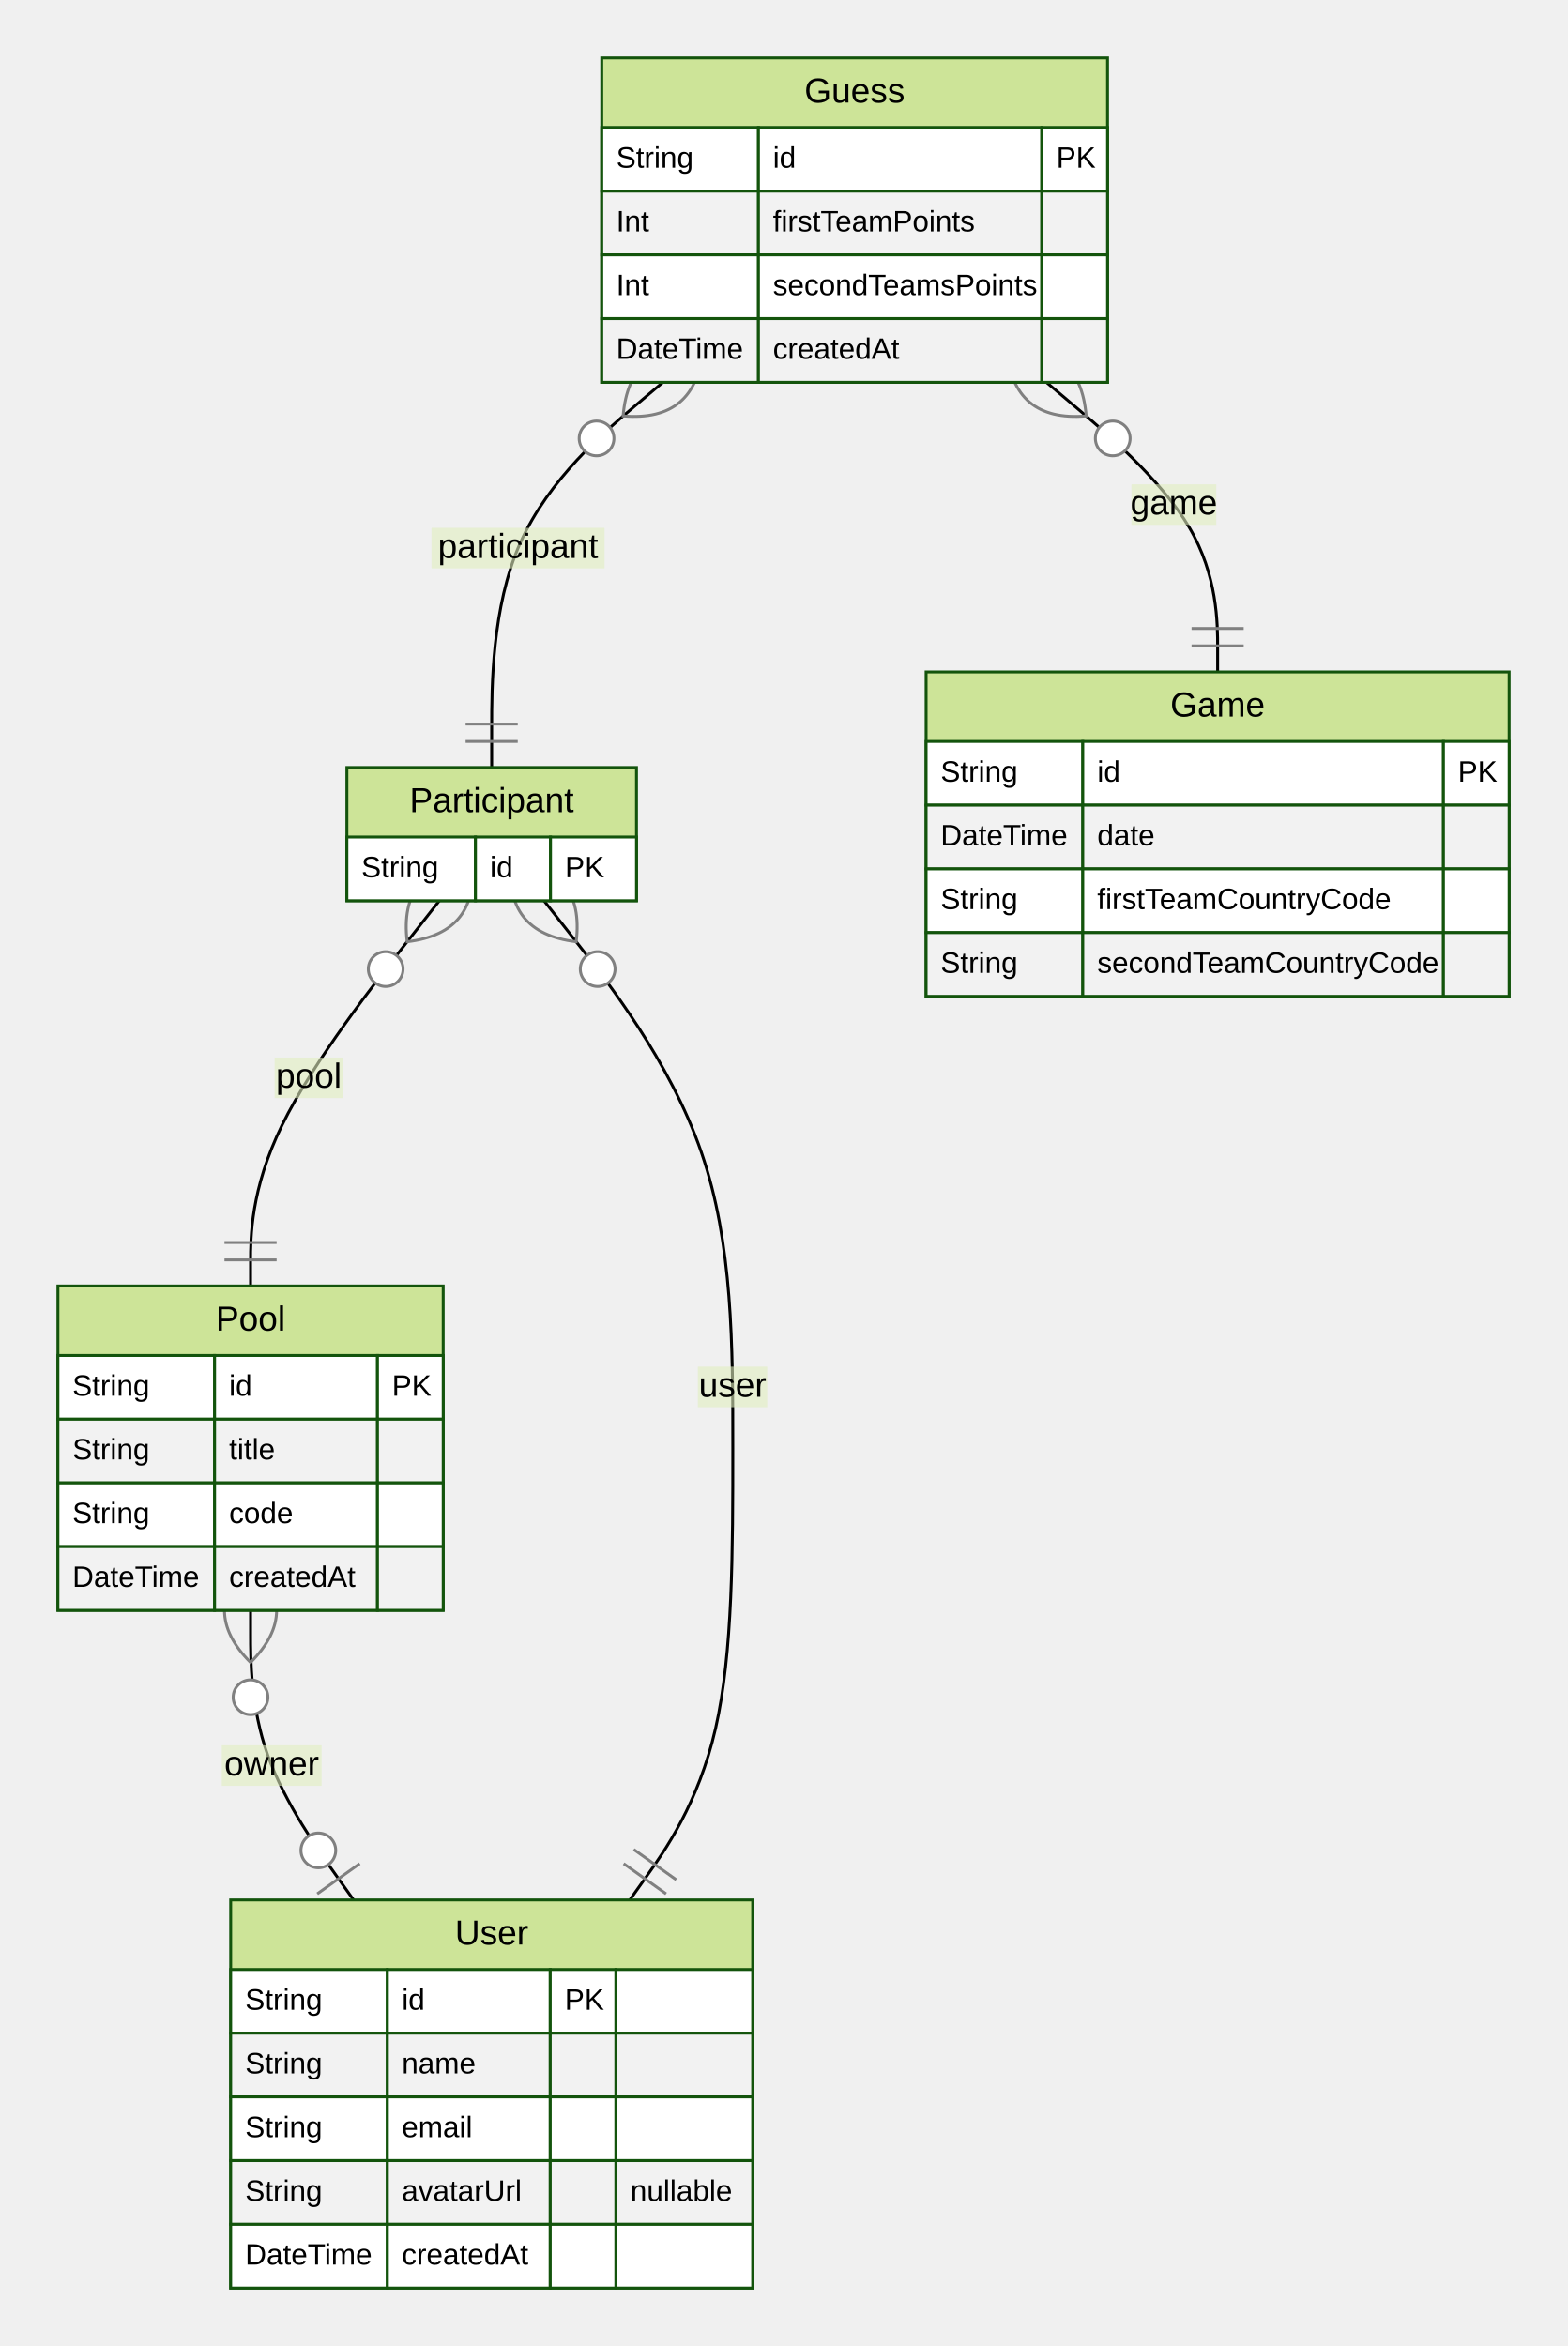
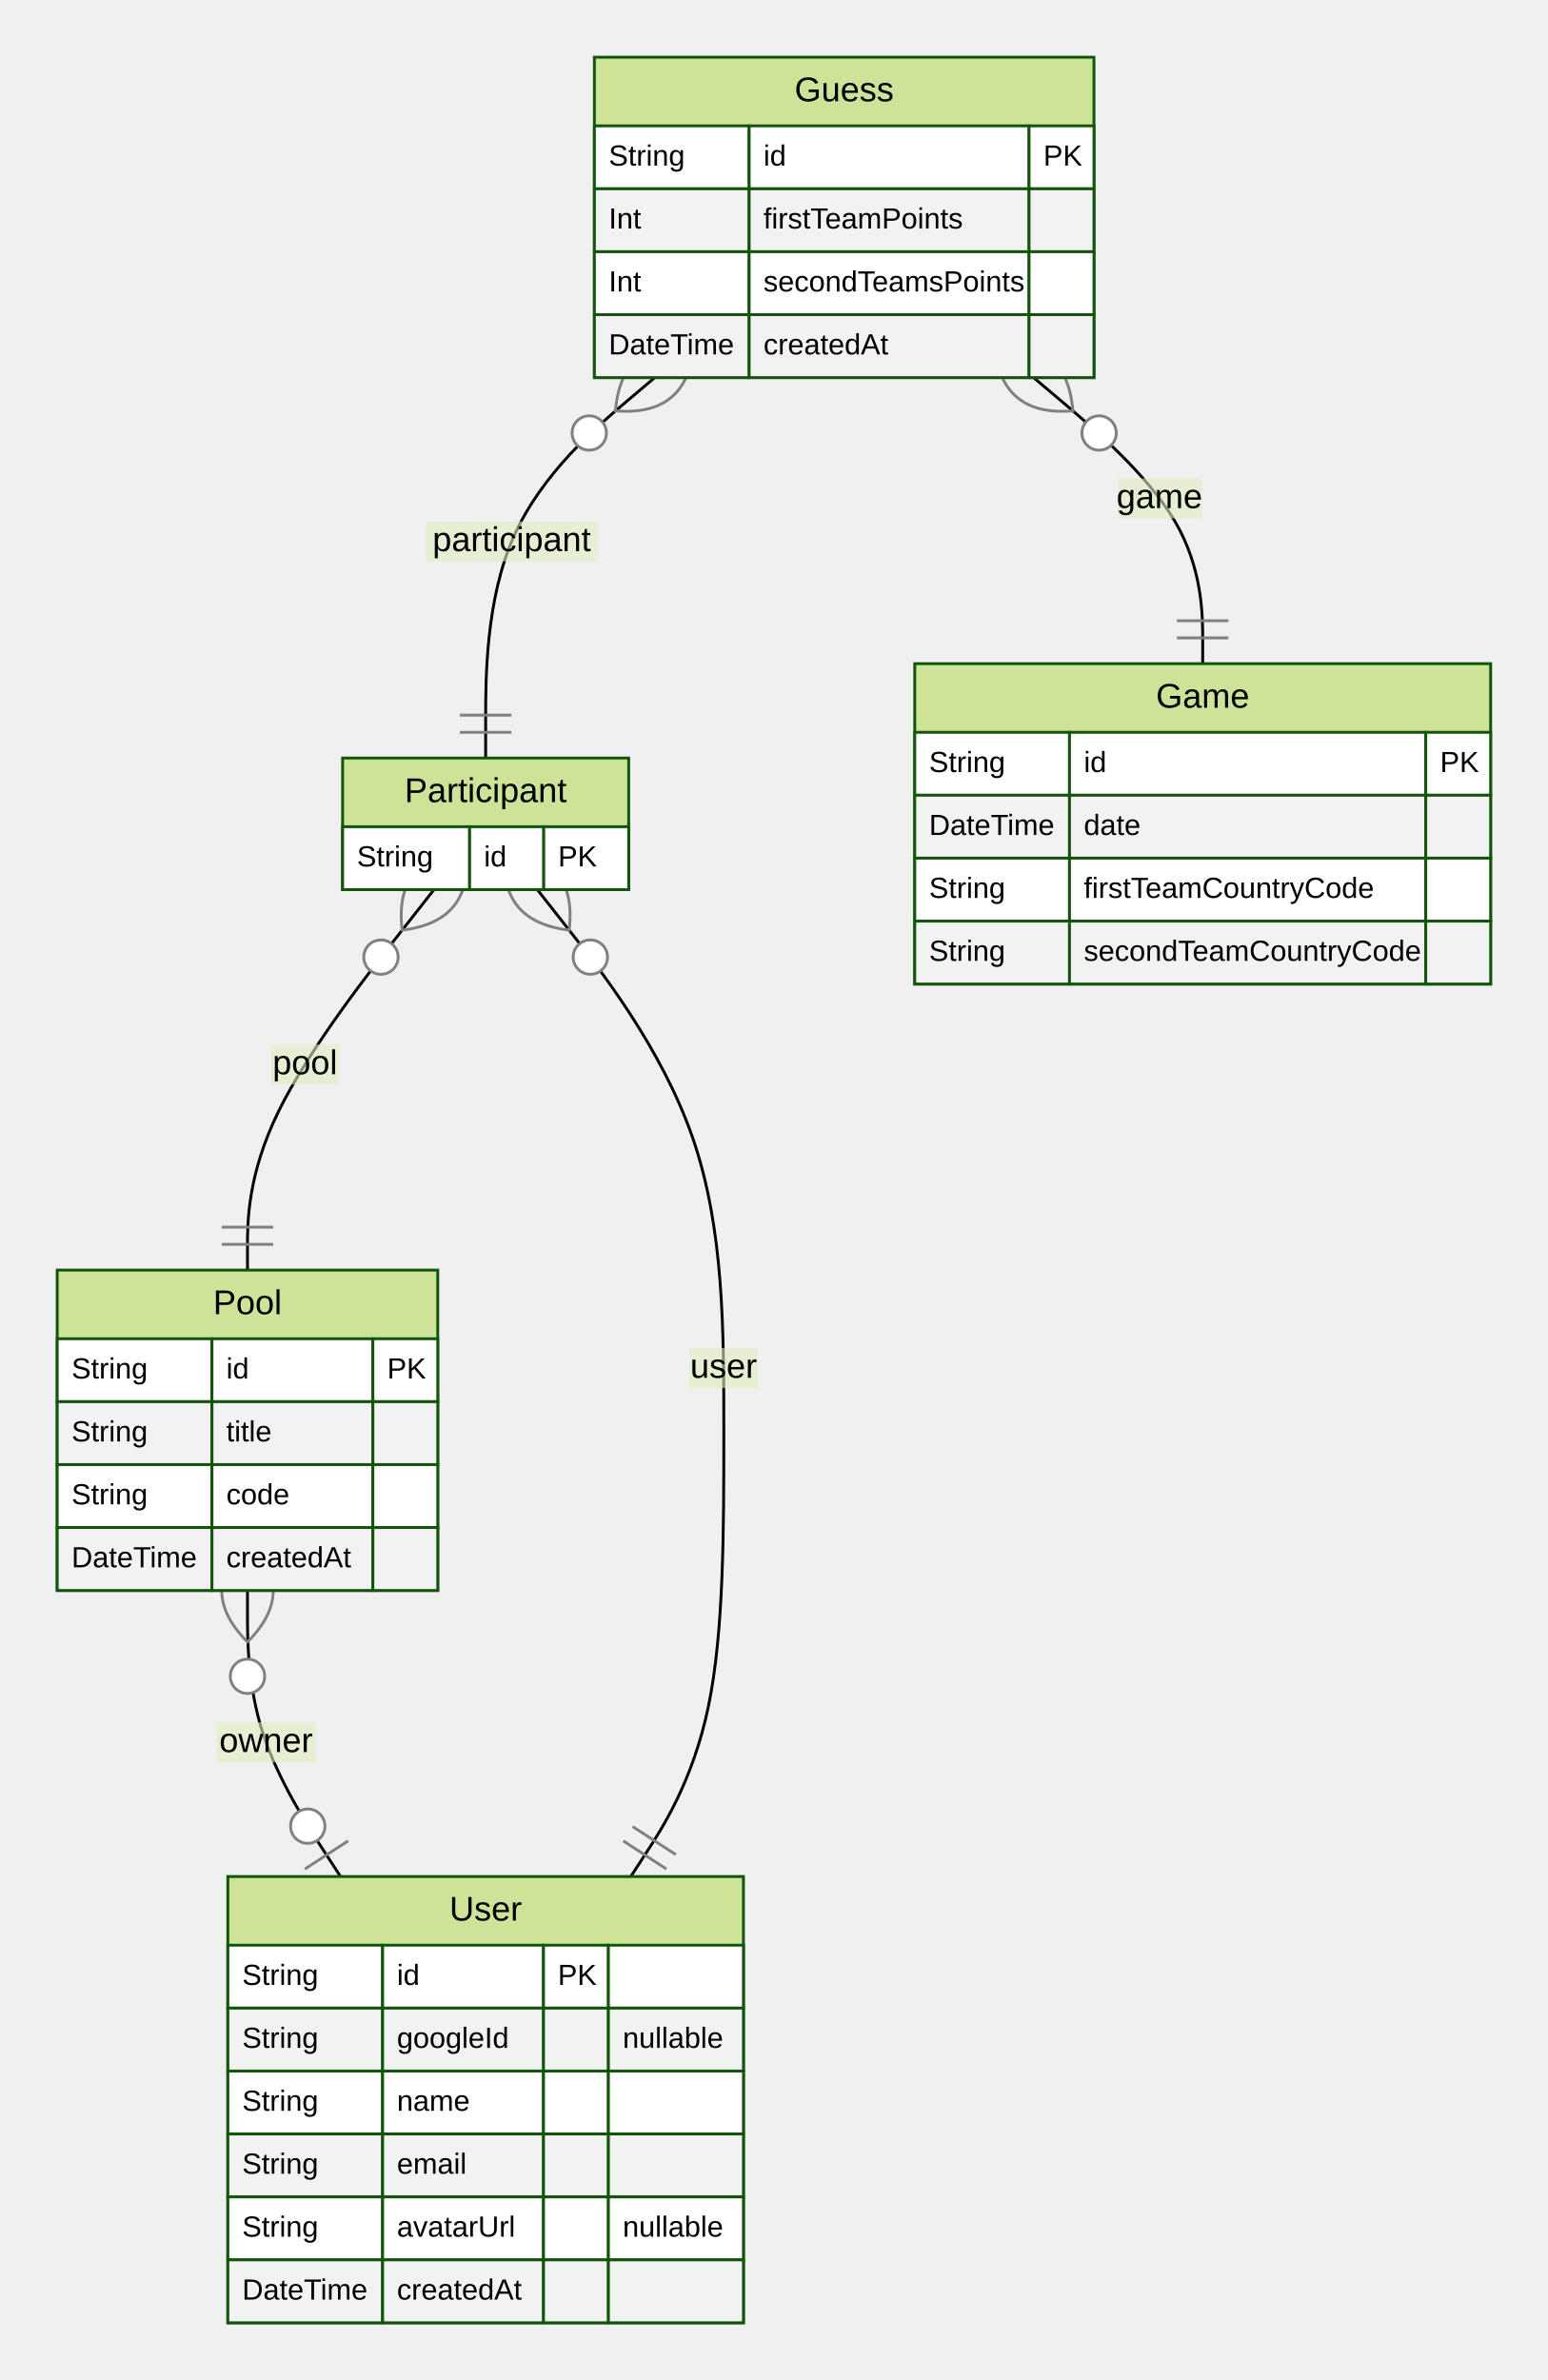
- <svg xmlns="http://www.w3.org/2000/svg" aria-labelledby="chart-title-mermaid-0 chart-desc-mermaid-0" role="img" viewBox="0 0 541.082 810" style="max-width: 541.082px; background-color: white;" width="100%" id="mermaid-0">
+ <svg xmlns="http://www.w3.org/2000/svg" aria-labelledby="chart-title-mermaid-0 chart-desc-mermaid-0" role="img" viewBox="0 0 541.082 832" style="max-width: 541.082px; background-color: white;" width="100%" id="mermaid-0">
  <style>#mermaid-0 {font-family:"trebuchet ms",verdana,arial,sans-serif;font-size:16px;fill:#000000;}#mermaid-0 .error-icon{fill:#552222;}#mermaid-0 .error-text{fill:#552222;stroke:#552222;}#mermaid-0 .edge-thickness-normal{stroke-width:2px;}#mermaid-0 .edge-thickness-thick{stroke-width:3.5px;}#mermaid-0 .edge-pattern-solid{stroke-dasharray:0;}#mermaid-0 .edge-pattern-dashed{stroke-dasharray:3;}#mermaid-0 .edge-pattern-dotted{stroke-dasharray:2;}#mermaid-0 .marker{fill:#000000;stroke:#000000;}#mermaid-0 .marker.cross{stroke:#000000;}#mermaid-0 svg{font-family:"trebuchet ms",verdana,arial,sans-serif;font-size:16px;}#mermaid-0 .entityBox{fill:#cde498;stroke:#13540c;}#mermaid-0 .attributeBoxOdd{fill:#ffffff;stroke:#13540c;}#mermaid-0 .attributeBoxEven{fill:#f2f2f2;stroke:#13540c;}#mermaid-0 .relationshipLabelBox{fill:hsl(78.158, 58.462%, 84.51%);opacity:0.7;background-color:hsl(78.158, 58.462%, 84.51%);}#mermaid-0 .relationshipLabelBox rect{opacity:0.5;}#mermaid-0 .relationshipLine{stroke:#000000;}#mermaid-0 :root{--mermaid-font-family:"trebuchet ms",verdana,arial,sans-serif;}</style>
  <g />
  <defs>
    <marker orient="auto" markerHeight="18" markerWidth="18" refY="9" refX="0" id="ONLY_ONE_START">
      <path d="M9,0 L9,18 M15,0 L15,18" fill="none" stroke="gray" />
    </marker>
  </defs>
  <defs>
    <marker orient="auto" markerHeight="18" markerWidth="18" refY="9" refX="18" id="ONLY_ONE_END">
      <path d="M3,0 L3,18 M9,0 L9,18" fill="none" stroke="gray" />
    </marker>
  </defs>
  <defs>
    <marker orient="auto" markerHeight="18" markerWidth="30" refY="9" refX="0" id="ZERO_OR_ONE_START">
      <circle r="6" cy="9" cx="21" fill="white" stroke="gray" />
      <path d="M9,0 L9,18" fill="none" stroke="gray" />
    </marker>
  </defs>
  <defs>
    <marker orient="auto" markerHeight="18" markerWidth="30" refY="9" refX="30" id="ZERO_OR_ONE_END">
      <circle r="6" cy="9" cx="9" fill="white" stroke="gray" />
      <path d="M21,0 L21,18" fill="none" stroke="gray" />
    </marker>
  </defs>
  <defs>
    <marker orient="auto" markerHeight="36" markerWidth="45" refY="18" refX="18" id="ONE_OR_MORE_START">
      <path d="M0,18 Q 18,0 36,18 Q 18,36 0,18 M42,9 L42,27" fill="none" stroke="gray" />
    </marker>
  </defs>
  <defs>
    <marker orient="auto" markerHeight="36" markerWidth="45" refY="18" refX="27" id="ONE_OR_MORE_END">
      <path d="M3,9 L3,27 M9,18 Q27,0 45,18 Q27,36 9,18" fill="none" stroke="gray" />
    </marker>
  </defs>
  <defs>
    <marker orient="auto" markerHeight="36" markerWidth="57" refY="18" refX="18" id="ZERO_OR_MORE_START">
      <circle r="6" cy="18" cx="48" fill="white" stroke="gray" />
      <path d="M0,18 Q18,0 36,18 Q18,36 0,18" fill="none" stroke="gray" />
    </marker>
  </defs>
  <defs>
    <marker orient="auto" markerHeight="36" markerWidth="57" refY="18" refX="39" id="ZERO_OR_MORE_END">
      <circle r="6" cy="18" cx="9" fill="white" stroke="gray" />
      <path d="M21,18 Q39,0 57,18 Q39,36 21,18" fill="none" stroke="gray" />
    </marker>
  </defs>
-   <path marker-start="url(#ZERO_OR_MORE_START)" marker-end="url(#ZERO_OR_ONE_END)" fill="none" stroke="gray" d="M86.513,556L86.513,564.333C86.513,572.667,86.513,589.333,92.443,606C98.373,622.667,110.233,639.333,116.163,647.667L122.093,656" class="er relationshipLine" />
-   <path marker-start="url(#ZERO_OR_MORE_START)" marker-end="url(#ONLY_ONE_END)" fill="none" stroke="gray" d="M187.835,311L198.7,324.833C209.565,338.667,231.296,366.333,242.161,397.833C253.026,429.333,253.026,464.667,253.026,500C253.026,535.333,253.026,570.667,247.096,596.667C241.167,622.667,229.307,639.333,223.377,647.667L217.447,656" class="er relationshipLine" />
+   <path marker-start="url(#ZERO_OR_MORE_START)" marker-end="url(#ZERO_OR_ONE_END)" fill="none" stroke="gray" d="M86.513,556L86.513,564.333C86.513,572.667,86.513,589.333,91.934,606C97.354,622.667,108.195,639.333,113.615,647.667L119.035,656" class="er relationshipLine" />
+   <path marker-start="url(#ZERO_OR_MORE_START)" marker-end="url(#ONLY_ONE_END)" fill="none" stroke="gray" d="M187.835,311L198.7,324.833C209.565,338.667,231.296,366.333,242.161,397.833C253.026,429.333,253.026,464.667,253.026,500C253.026,535.333,253.026,570.667,247.606,596.667C242.186,622.667,231.345,639.333,225.925,647.667L220.504,656" class="er relationshipLine" />
  <path marker-start="url(#ZERO_OR_MORE_START)" marker-end="url(#ONLY_ONE_END)" fill="none" stroke="gray" d="M151.705,311L140.839,324.833C129.974,338.667,108.244,366.333,97.378,388.5C86.513,410.667,86.513,427.333,86.513,435.667L86.513,444" class="er relationshipLine" />
  <path marker-start="url(#ZERO_OR_MORE_START)" marker-end="url(#ONLY_ONE_END)" fill="none" stroke="gray" d="M361.309,132L371.162,140.333C381.015,148.667,400.72,165.333,410.573,182C420.426,198.667,420.426,215.333,420.426,223.667L420.426,232" class="er relationshipLine" />
  <path marker-start="url(#ZERO_OR_MORE_START)" marker-end="url(#ONLY_ONE_END)" fill="none" stroke="gray" d="M228.887,132L219.034,140.333C209.181,148.667,189.476,165.333,179.623,187.5C169.77,209.667,169.77,237.333,169.77,251.167L169.77,265" class="er relationshipLine" />
  <g transform="translate(20,444 )" id="Pool">
    <rect height="112" width="133.026" y="0" x="0" stroke="gray" fill-opacity="100%" fill="honeydew" class="er entityBox" />
    <text transform="translate(66.51321,12)" style="font-family: &quot;trebuchet ms&quot;, verdana, arial, sans-serif;; font-size: 12px" text-anchor="middle" dominant-baseline="middle" y="0" x="0" id="entity-Pool" class="er entityLabel">Pool</text>
    <rect height="22" width="54.096" y="24" x="0" stroke="gray" fill-opacity="100%" fill="honeydew" class="er attributeBoxOdd" />
    <text transform="translate(5,35)" style="font-family: &quot;trebuchet ms&quot;, verdana, arial, sans-serif;; font-size: 10.2px" text-anchor="left" dominant-baseline="middle" y="0" x="0" id="entity-Pool-attr-1-type" class="er entityLabel">String</text>
    <rect height="22" width="56.243" y="24" x="54.096" stroke="gray" fill-opacity="100%" fill="honeydew" class="er attributeBoxOdd" />
    <text transform="translate(59.09555,35)" style="font-family: &quot;trebuchet ms&quot;, verdana, arial, sans-serif;; font-size: 10.2px" text-anchor="left" dominant-baseline="middle" y="0" x="0" id="entity-Pool-attr-1-name" class="er entityLabel">id</text>
    <rect height="22" width="22.688" y="24" x="110.339" stroke="gray" fill-opacity="100%" fill="honeydew" class="er attributeBoxOdd" />
    <text transform="translate(115.3387,35)" style="font-family: &quot;trebuchet ms&quot;, verdana, arial, sans-serif;; font-size: 10.2px" text-anchor="left" dominant-baseline="middle" y="0" x="0" id="entity-Pool-attr-1-key" class="er entityLabel">PK</text>
    <rect height="22" width="54.096" y="46" x="0" stroke="gray" fill-opacity="100%" fill="honeydew" class="er attributeBoxEven" />
    <text transform="translate(5,57)" style="font-family: &quot;trebuchet ms&quot;, verdana, arial, sans-serif;; font-size: 10.2px" text-anchor="left" dominant-baseline="middle" y="0" x="0" id="entity-Pool-attr-2-type" class="er entityLabel">String</text>
    <rect height="22" width="56.243" y="46" x="54.096" stroke="gray" fill-opacity="100%" fill="honeydew" class="er attributeBoxEven" />
    <text transform="translate(59.09555,57)" style="font-family: &quot;trebuchet ms&quot;, verdana, arial, sans-serif;; font-size: 10.2px" text-anchor="left" dominant-baseline="middle" y="0" x="0" id="entity-Pool-attr-2-name" class="er entityLabel">title</text>
    <rect height="22" width="22.688" y="46" x="110.339" stroke="gray" fill-opacity="100%" fill="honeydew" class="er attributeBoxEven" />
    <text transform="translate(115.3387,57)" style="font-family: &quot;trebuchet ms&quot;, verdana, arial, sans-serif;; font-size: 10.2px" text-anchor="left" dominant-baseline="middle" y="0" x="0" id="entity-Pool-attr-2-key" class="er entityLabel" />
    <rect height="22" width="54.096" y="68" x="0" stroke="gray" fill-opacity="100%" fill="honeydew" class="er attributeBoxOdd" />
    <text transform="translate(5,79)" style="font-family: &quot;trebuchet ms&quot;, verdana, arial, sans-serif;; font-size: 10.2px" text-anchor="left" dominant-baseline="middle" y="0" x="0" id="entity-Pool-attr-3-type" class="er entityLabel">String</text>
    <rect height="22" width="56.243" y="68" x="54.096" stroke="gray" fill-opacity="100%" fill="honeydew" class="er attributeBoxOdd" />
    <text transform="translate(59.09555,79)" style="font-family: &quot;trebuchet ms&quot;, verdana, arial, sans-serif;; font-size: 10.2px" text-anchor="left" dominant-baseline="middle" y="0" x="0" id="entity-Pool-attr-3-name" class="er entityLabel">code</text>
    <rect height="22" width="22.688" y="68" x="110.339" stroke="gray" fill-opacity="100%" fill="honeydew" class="er attributeBoxOdd" />
    <text transform="translate(115.3387,79)" style="font-family: &quot;trebuchet ms&quot;, verdana, arial, sans-serif;; font-size: 10.2px" text-anchor="left" dominant-baseline="middle" y="0" x="0" id="entity-Pool-attr-3-key" class="er entityLabel" />
    <rect height="22" width="54.096" y="90" x="0" stroke="gray" fill-opacity="100%" fill="honeydew" class="er attributeBoxEven" />
    <text transform="translate(5,101)" style="font-family: &quot;trebuchet ms&quot;, verdana, arial, sans-serif;; font-size: 10.2px" text-anchor="left" dominant-baseline="middle" y="0" x="0" id="entity-Pool-attr-4-type" class="er entityLabel">DateTime</text>
    <rect height="22" width="56.243" y="90" x="54.096" stroke="gray" fill-opacity="100%" fill="honeydew" class="er attributeBoxEven" />
    <text transform="translate(59.09555,101)" style="font-family: &quot;trebuchet ms&quot;, verdana, arial, sans-serif;; font-size: 10.2px" text-anchor="left" dominant-baseline="middle" y="0" x="0" id="entity-Pool-attr-4-name" class="er entityLabel">createdAt</text>
    <rect height="22" width="22.688" y="90" x="110.339" stroke="gray" fill-opacity="100%" fill="honeydew" class="er attributeBoxEven" />
    <text transform="translate(115.3387,101)" style="font-family: &quot;trebuchet ms&quot;, verdana, arial, sans-serif;; font-size: 10.2px" text-anchor="left" dominant-baseline="middle" y="0" x="0" id="entity-Pool-attr-4-key" class="er entityLabel" />
  </g>
  <g transform="translate(119.7698,265 )" id="Participant">
    <rect height="46" width="100" y="0" x="0" stroke="gray" fill-opacity="100%" fill="honeydew" class="er entityBox" />
    <text transform="translate(50,12)" style="font-family: &quot;trebuchet ms&quot;, verdana, arial, sans-serif;; font-size: 12px" text-anchor="middle" dominant-baseline="middle" y="0" x="0" id="entity-Participant" class="er entityLabel">Participant</text>
    <rect height="22" width="44.399" y="24" x="0" stroke="gray" fill-opacity="100%" fill="honeydew" class="er attributeBoxOdd" />
    <text transform="translate(5,35)" style="font-family: &quot;trebuchet ms&quot;, verdana, arial, sans-serif;; font-size: 10.2px" text-anchor="left" dominant-baseline="middle" y="0" x="0" id="entity-Participant-attr-1-type" class="er entityLabel">String</text>
    <rect height="22" width="25.911" y="24" x="44.399" stroke="gray" fill-opacity="100%" fill="honeydew" class="er attributeBoxOdd" />
    <text transform="translate(49.39862,35)" style="font-family: &quot;trebuchet ms&quot;, verdana, arial, sans-serif;; font-size: 10.2px" text-anchor="left" dominant-baseline="middle" y="0" x="0" id="entity-Participant-attr-1-name" class="er entityLabel">id</text>
    <rect height="22" width="29.69" y="24" x="70.31" stroke="gray" fill-opacity="100%" fill="honeydew" class="er attributeBoxOdd" />
    <text transform="translate(75.30976,35)" style="font-family: &quot;trebuchet ms&quot;, verdana, arial, sans-serif;; font-size: 10.2px" text-anchor="left" dominant-baseline="middle" y="0" x="0" id="entity-Participant-attr-1-key" class="er entityLabel">PK</text>
  </g>
  <g transform="translate(79.65034,656 )" id="User">
-     <rect height="134" width="180.239" y="0" x="0" stroke="gray" fill-opacity="100%" fill="honeydew" class="er entityBox" />
+     <rect height="156" width="180.239" y="0" x="0" stroke="gray" fill-opacity="100%" fill="honeydew" class="er entityBox" />
    <text transform="translate(90.11948,12)" style="font-family: &quot;trebuchet ms&quot;, verdana, arial, sans-serif;; font-size: 12px" text-anchor="middle" dominant-baseline="middle" y="0" x="0" id="entity-User" class="er entityLabel">User</text>
    <rect height="22" width="54.096" y="24" x="0" stroke="gray" fill-opacity="100%" fill="honeydew" class="er attributeBoxOdd" />
    <text transform="translate(5,35)" style="font-family: &quot;trebuchet ms&quot;, verdana, arial, sans-serif;; font-size: 10.2px" text-anchor="left" dominant-baseline="middle" y="0" x="0" id="entity-User-attr-1-type" class="er entityLabel">String</text>
    <rect height="22" width="56.243" y="24" x="54.096" stroke="gray" fill-opacity="100%" fill="honeydew" class="er attributeBoxOdd" />
    <text transform="translate(59.09555,35)" style="font-family: &quot;trebuchet ms&quot;, verdana, arial, sans-serif;; font-size: 10.2px" text-anchor="left" dominant-baseline="middle" y="0" x="0" id="entity-User-attr-1-name" class="er entityLabel">id</text>
    <rect height="22" width="22.688" y="24" x="110.339" stroke="gray" fill-opacity="100%" fill="honeydew" class="er attributeBoxOdd" />
    <text transform="translate(115.3387,35)" style="font-family: &quot;trebuchet ms&quot;, verdana, arial, sans-serif;; font-size: 10.2px" text-anchor="left" dominant-baseline="middle" y="0" x="0" id="entity-User-attr-1-key" class="er entityLabel">PK</text>
    <rect height="22" width="47.213" y="24" x="133.026" stroke="gray" fill-opacity="100%" fill="honeydew" class="er attributeBoxOdd" />
    <text transform="translate(138.0264,35)" style="font-family: &quot;trebuchet ms&quot;, verdana, arial, sans-serif;; font-size: 10.2px" text-anchor="left" dominant-baseline="middle" y="0" x="0" id="entity-User-attr-1-comment" class="er entityLabel" />
    <rect height="22" width="54.096" y="46" x="0" stroke="gray" fill-opacity="100%" fill="honeydew" class="er attributeBoxEven" />
    <text transform="translate(5,57)" style="font-family: &quot;trebuchet ms&quot;, verdana, arial, sans-serif;; font-size: 10.2px" text-anchor="left" dominant-baseline="middle" y="0" x="0" id="entity-User-attr-2-type" class="er entityLabel">String</text>
    <rect height="22" width="56.243" y="46" x="54.096" stroke="gray" fill-opacity="100%" fill="honeydew" class="er attributeBoxEven" />
-     <text transform="translate(59.09555,57)" style="font-family: &quot;trebuchet ms&quot;, verdana, arial, sans-serif;; font-size: 10.2px" text-anchor="left" dominant-baseline="middle" y="0" x="0" id="entity-User-attr-2-name" class="er entityLabel">name</text>
+     <text transform="translate(59.09555,57)" style="font-family: &quot;trebuchet ms&quot;, verdana, arial, sans-serif;; font-size: 10.2px" text-anchor="left" dominant-baseline="middle" y="0" x="0" id="entity-User-attr-2-name" class="er entityLabel">googleId</text>
    <rect height="22" width="22.688" y="46" x="110.339" stroke="gray" fill-opacity="100%" fill="honeydew" class="er attributeBoxEven" />
    <text transform="translate(115.3387,57)" style="font-family: &quot;trebuchet ms&quot;, verdana, arial, sans-serif;; font-size: 10.2px" text-anchor="left" dominant-baseline="middle" y="0" x="0" id="entity-User-attr-2-key" class="er entityLabel" />
    <rect height="22" width="47.213" y="46" x="133.026" stroke="gray" fill-opacity="100%" fill="honeydew" class="er attributeBoxEven" />
-     <text transform="translate(138.0264,57)" style="font-family: &quot;trebuchet ms&quot;, verdana, arial, sans-serif;; font-size: 10.2px" text-anchor="left" dominant-baseline="middle" y="0" x="0" id="entity-User-attr-2-comment" class="er entityLabel" />
+     <text transform="translate(138.0264,57)" style="font-family: &quot;trebuchet ms&quot;, verdana, arial, sans-serif;; font-size: 10.2px" text-anchor="left" dominant-baseline="middle" y="0" x="0" id="entity-User-attr-2-comment" class="er entityLabel">nullable</text>
    <rect height="22" width="54.096" y="68" x="0" stroke="gray" fill-opacity="100%" fill="honeydew" class="er attributeBoxOdd" />
    <text transform="translate(5,79)" style="font-family: &quot;trebuchet ms&quot;, verdana, arial, sans-serif;; font-size: 10.2px" text-anchor="left" dominant-baseline="middle" y="0" x="0" id="entity-User-attr-3-type" class="er entityLabel">String</text>
    <rect height="22" width="56.243" y="68" x="54.096" stroke="gray" fill-opacity="100%" fill="honeydew" class="er attributeBoxOdd" />
-     <text transform="translate(59.09555,79)" style="font-family: &quot;trebuchet ms&quot;, verdana, arial, sans-serif;; font-size: 10.2px" text-anchor="left" dominant-baseline="middle" y="0" x="0" id="entity-User-attr-3-name" class="er entityLabel">email</text>
+     <text transform="translate(59.09555,79)" style="font-family: &quot;trebuchet ms&quot;, verdana, arial, sans-serif;; font-size: 10.2px" text-anchor="left" dominant-baseline="middle" y="0" x="0" id="entity-User-attr-3-name" class="er entityLabel">name</text>
    <rect height="22" width="22.688" y="68" x="110.339" stroke="gray" fill-opacity="100%" fill="honeydew" class="er attributeBoxOdd" />
    <text transform="translate(115.3387,79)" style="font-family: &quot;trebuchet ms&quot;, verdana, arial, sans-serif;; font-size: 10.2px" text-anchor="left" dominant-baseline="middle" y="0" x="0" id="entity-User-attr-3-key" class="er entityLabel" />
    <rect height="22" width="47.213" y="68" x="133.026" stroke="gray" fill-opacity="100%" fill="honeydew" class="er attributeBoxOdd" />
    <text transform="translate(138.0264,79)" style="font-family: &quot;trebuchet ms&quot;, verdana, arial, sans-serif;; font-size: 10.2px" text-anchor="left" dominant-baseline="middle" y="0" x="0" id="entity-User-attr-3-comment" class="er entityLabel" />
    <rect height="22" width="54.096" y="90" x="0" stroke="gray" fill-opacity="100%" fill="honeydew" class="er attributeBoxEven" />
    <text transform="translate(5,101)" style="font-family: &quot;trebuchet ms&quot;, verdana, arial, sans-serif;; font-size: 10.2px" text-anchor="left" dominant-baseline="middle" y="0" x="0" id="entity-User-attr-4-type" class="er entityLabel">String</text>
    <rect height="22" width="56.243" y="90" x="54.096" stroke="gray" fill-opacity="100%" fill="honeydew" class="er attributeBoxEven" />
-     <text transform="translate(59.09555,101)" style="font-family: &quot;trebuchet ms&quot;, verdana, arial, sans-serif;; font-size: 10.2px" text-anchor="left" dominant-baseline="middle" y="0" x="0" id="entity-User-attr-4-name" class="er entityLabel">avatarUrl</text>
+     <text transform="translate(59.09555,101)" style="font-family: &quot;trebuchet ms&quot;, verdana, arial, sans-serif;; font-size: 10.2px" text-anchor="left" dominant-baseline="middle" y="0" x="0" id="entity-User-attr-4-name" class="er entityLabel">email</text>
    <rect height="22" width="22.688" y="90" x="110.339" stroke="gray" fill-opacity="100%" fill="honeydew" class="er attributeBoxEven" />
    <text transform="translate(115.3387,101)" style="font-family: &quot;trebuchet ms&quot;, verdana, arial, sans-serif;; font-size: 10.2px" text-anchor="left" dominant-baseline="middle" y="0" x="0" id="entity-User-attr-4-key" class="er entityLabel" />
    <rect height="22" width="47.213" y="90" x="133.026" stroke="gray" fill-opacity="100%" fill="honeydew" class="er attributeBoxEven" />
-     <text transform="translate(138.0264,101)" style="font-family: &quot;trebuchet ms&quot;, verdana, arial, sans-serif;; font-size: 10.2px" text-anchor="left" dominant-baseline="middle" y="0" x="0" id="entity-User-attr-4-comment" class="er entityLabel">nullable</text>
+     <text transform="translate(138.0264,101)" style="font-family: &quot;trebuchet ms&quot;, verdana, arial, sans-serif;; font-size: 10.2px" text-anchor="left" dominant-baseline="middle" y="0" x="0" id="entity-User-attr-4-comment" class="er entityLabel" />
    <rect height="22" width="54.096" y="112" x="0" stroke="gray" fill-opacity="100%" fill="honeydew" class="er attributeBoxOdd" />
-     <text transform="translate(5,123)" style="font-family: &quot;trebuchet ms&quot;, verdana, arial, sans-serif;; font-size: 10.2px" text-anchor="left" dominant-baseline="middle" y="0" x="0" id="entity-User-attr-5-type" class="er entityLabel">DateTime</text>
+     <text transform="translate(5,123)" style="font-family: &quot;trebuchet ms&quot;, verdana, arial, sans-serif;; font-size: 10.2px" text-anchor="left" dominant-baseline="middle" y="0" x="0" id="entity-User-attr-5-type" class="er entityLabel">String</text>
    <rect height="22" width="56.243" y="112" x="54.096" stroke="gray" fill-opacity="100%" fill="honeydew" class="er attributeBoxOdd" />
-     <text transform="translate(59.09555,123)" style="font-family: &quot;trebuchet ms&quot;, verdana, arial, sans-serif;; font-size: 10.2px" text-anchor="left" dominant-baseline="middle" y="0" x="0" id="entity-User-attr-5-name" class="er entityLabel">createdAt</text>
+     <text transform="translate(59.09555,123)" style="font-family: &quot;trebuchet ms&quot;, verdana, arial, sans-serif;; font-size: 10.2px" text-anchor="left" dominant-baseline="middle" y="0" x="0" id="entity-User-attr-5-name" class="er entityLabel">avatarUrl</text>
    <rect height="22" width="22.688" y="112" x="110.339" stroke="gray" fill-opacity="100%" fill="honeydew" class="er attributeBoxOdd" />
    <text transform="translate(115.3387,123)" style="font-family: &quot;trebuchet ms&quot;, verdana, arial, sans-serif;; font-size: 10.2px" text-anchor="left" dominant-baseline="middle" y="0" x="0" id="entity-User-attr-5-key" class="er entityLabel" />
    <rect height="22" width="47.213" y="112" x="133.026" stroke="gray" fill-opacity="100%" fill="honeydew" class="er attributeBoxOdd" />
-     <text transform="translate(138.0264,123)" style="font-family: &quot;trebuchet ms&quot;, verdana, arial, sans-serif;; font-size: 10.2px" text-anchor="left" dominant-baseline="middle" y="0" x="0" id="entity-User-attr-5-comment" class="er entityLabel" />
+     <text transform="translate(138.0264,123)" style="font-family: &quot;trebuchet ms&quot;, verdana, arial, sans-serif;; font-size: 10.2px" text-anchor="left" dominant-baseline="middle" y="0" x="0" id="entity-User-attr-5-comment" class="er entityLabel">nullable</text>
+     <rect height="22" width="54.096" y="134" x="0" stroke="gray" fill-opacity="100%" fill="honeydew" class="er attributeBoxEven" />
+     <text transform="translate(5,145)" style="font-family: &quot;trebuchet ms&quot;, verdana, arial, sans-serif;; font-size: 10.2px" text-anchor="left" dominant-baseline="middle" y="0" x="0" id="entity-User-attr-6-type" class="er entityLabel">DateTime</text>
+     <rect height="22" width="56.243" y="134" x="54.096" stroke="gray" fill-opacity="100%" fill="honeydew" class="er attributeBoxEven" />
+     <text transform="translate(59.09555,145)" style="font-family: &quot;trebuchet ms&quot;, verdana, arial, sans-serif;; font-size: 10.2px" text-anchor="left" dominant-baseline="middle" y="0" x="0" id="entity-User-attr-6-name" class="er entityLabel">createdAt</text>
+     <rect height="22" width="22.688" y="134" x="110.339" stroke="gray" fill-opacity="100%" fill="honeydew" class="er attributeBoxEven" />
+     <text transform="translate(115.3387,145)" style="font-family: &quot;trebuchet ms&quot;, verdana, arial, sans-serif;; font-size: 10.2px" text-anchor="left" dominant-baseline="middle" y="0" x="0" id="entity-User-attr-6-key" class="er entityLabel" />
+     <rect height="22" width="47.213" y="134" x="133.026" stroke="gray" fill-opacity="100%" fill="honeydew" class="er attributeBoxEven" />
+     <text transform="translate(138.0264,145)" style="font-family: &quot;trebuchet ms&quot;, verdana, arial, sans-serif;; font-size: 10.2px" text-anchor="left" dominant-baseline="middle" y="0" x="0" id="entity-User-attr-6-comment" class="er entityLabel" />
  </g>
  <g transform="translate(319.7698,232 )" id="Game">
    <rect height="112" width="201.312" y="0" x="0" stroke="gray" fill-opacity="100%" fill="honeydew" class="er entityBox" />
    <text transform="translate(100.6562,12)" style="font-family: &quot;trebuchet ms&quot;, verdana, arial, sans-serif;; font-size: 12px" text-anchor="middle" dominant-baseline="middle" y="0" x="0" id="entity-Game" class="er entityLabel">Game</text>
    <rect height="22" width="54.096" y="24" x="0" stroke="gray" fill-opacity="100%" fill="honeydew" class="er attributeBoxOdd" />
    <text transform="translate(5,35)" style="font-family: &quot;trebuchet ms&quot;, verdana, arial, sans-serif;; font-size: 10.2px" text-anchor="left" dominant-baseline="middle" y="0" x="0" id="entity-Game-attr-1-type" class="er entityLabel">String</text>
    <rect height="22" width="124.529" y="24" x="54.096" stroke="gray" fill-opacity="100%" fill="honeydew" class="er attributeBoxOdd" />
    <text transform="translate(59.09555,35)" style="font-family: &quot;trebuchet ms&quot;, verdana, arial, sans-serif;; font-size: 10.2px" text-anchor="left" dominant-baseline="middle" y="0" x="0" id="entity-Game-attr-1-name" class="er entityLabel">id</text>
    <rect height="22" width="22.688" y="24" x="178.625" stroke="gray" fill-opacity="100%" fill="honeydew" class="er attributeBoxOdd" />
    <text transform="translate(183.6248,35)" style="font-family: &quot;trebuchet ms&quot;, verdana, arial, sans-serif;; font-size: 10.2px" text-anchor="left" dominant-baseline="middle" y="0" x="0" id="entity-Game-attr-1-key" class="er entityLabel">PK</text>
    <rect height="22" width="54.096" y="46" x="0" stroke="gray" fill-opacity="100%" fill="honeydew" class="er attributeBoxEven" />
    <text transform="translate(5,57)" style="font-family: &quot;trebuchet ms&quot;, verdana, arial, sans-serif;; font-size: 10.2px" text-anchor="left" dominant-baseline="middle" y="0" x="0" id="entity-Game-attr-2-type" class="er entityLabel">DateTime</text>
    <rect height="22" width="124.529" y="46" x="54.096" stroke="gray" fill-opacity="100%" fill="honeydew" class="er attributeBoxEven" />
    <text transform="translate(59.09555,57)" style="font-family: &quot;trebuchet ms&quot;, verdana, arial, sans-serif;; font-size: 10.2px" text-anchor="left" dominant-baseline="middle" y="0" x="0" id="entity-Game-attr-2-name" class="er entityLabel">date</text>
    <rect height="22" width="22.688" y="46" x="178.625" stroke="gray" fill-opacity="100%" fill="honeydew" class="er attributeBoxEven" />
    <text transform="translate(183.6248,57)" style="font-family: &quot;trebuchet ms&quot;, verdana, arial, sans-serif;; font-size: 10.2px" text-anchor="left" dominant-baseline="middle" y="0" x="0" id="entity-Game-attr-2-key" class="er entityLabel" />
    <rect height="22" width="54.096" y="68" x="0" stroke="gray" fill-opacity="100%" fill="honeydew" class="er attributeBoxOdd" />
    <text transform="translate(5,79)" style="font-family: &quot;trebuchet ms&quot;, verdana, arial, sans-serif;; font-size: 10.2px" text-anchor="left" dominant-baseline="middle" y="0" x="0" id="entity-Game-attr-3-type" class="er entityLabel">String</text>
    <rect height="22" width="124.529" y="68" x="54.096" stroke="gray" fill-opacity="100%" fill="honeydew" class="er attributeBoxOdd" />
    <text transform="translate(59.09555,79)" style="font-family: &quot;trebuchet ms&quot;, verdana, arial, sans-serif;; font-size: 10.2px" text-anchor="left" dominant-baseline="middle" y="0" x="0" id="entity-Game-attr-3-name" class="er entityLabel">firstTeamCountryCode</text>
    <rect height="22" width="22.688" y="68" x="178.625" stroke="gray" fill-opacity="100%" fill="honeydew" class="er attributeBoxOdd" />
    <text transform="translate(183.6248,79)" style="font-family: &quot;trebuchet ms&quot;, verdana, arial, sans-serif;; font-size: 10.2px" text-anchor="left" dominant-baseline="middle" y="0" x="0" id="entity-Game-attr-3-key" class="er entityLabel" />
    <rect height="22" width="54.096" y="90" x="0" stroke="gray" fill-opacity="100%" fill="honeydew" class="er attributeBoxEven" />
    <text transform="translate(5,101)" style="font-family: &quot;trebuchet ms&quot;, verdana, arial, sans-serif;; font-size: 10.2px" text-anchor="left" dominant-baseline="middle" y="0" x="0" id="entity-Game-attr-4-type" class="er entityLabel">String</text>
    <rect height="22" width="124.529" y="90" x="54.096" stroke="gray" fill-opacity="100%" fill="honeydew" class="er attributeBoxEven" />
    <text transform="translate(59.09555,101)" style="font-family: &quot;trebuchet ms&quot;, verdana, arial, sans-serif;; font-size: 10.2px" text-anchor="left" dominant-baseline="middle" y="0" x="0" id="entity-Game-attr-4-name" class="er entityLabel">secondTeamCountryCode</text>
    <rect height="22" width="22.688" y="90" x="178.625" stroke="gray" fill-opacity="100%" fill="honeydew" class="er attributeBoxEven" />
    <text transform="translate(183.6248,101)" style="font-family: &quot;trebuchet ms&quot;, verdana, arial, sans-serif;; font-size: 10.2px" text-anchor="left" dominant-baseline="middle" y="0" x="0" id="entity-Game-attr-4-key" class="er entityLabel" />
  </g>
  <g transform="translate(207.7813,20 )" id="Guess">
    <rect height="112" width="174.633" y="0" x="0" stroke="gray" fill-opacity="100%" fill="honeydew" class="er entityBox" />
    <text transform="translate(87.3166,12)" style="font-family: &quot;trebuchet ms&quot;, verdana, arial, sans-serif;; font-size: 12px" text-anchor="middle" dominant-baseline="middle" y="0" x="0" id="entity-Guess" class="er entityLabel">Guess</text>
    <rect height="22" width="54.096" y="24" x="0" stroke="gray" fill-opacity="100%" fill="honeydew" class="er attributeBoxOdd" />
    <text transform="translate(5,35)" style="font-family: &quot;trebuchet ms&quot;, verdana, arial, sans-serif;; font-size: 10.2px" text-anchor="left" dominant-baseline="middle" y="0" x="0" id="entity-Guess-attr-1-type" class="er entityLabel">String</text>
    <rect height="22" width="97.85" y="24" x="54.096" stroke="gray" fill-opacity="100%" fill="honeydew" class="er attributeBoxOdd" />
    <text transform="translate(59.09555,35)" style="font-family: &quot;trebuchet ms&quot;, verdana, arial, sans-serif;; font-size: 10.2px" text-anchor="left" dominant-baseline="middle" y="0" x="0" id="entity-Guess-attr-1-name" class="er entityLabel">id</text>
    <rect height="22" width="22.688" y="24" x="151.946" stroke="gray" fill-opacity="100%" fill="honeydew" class="er attributeBoxOdd" />
    <text transform="translate(156.9455,35)" style="font-family: &quot;trebuchet ms&quot;, verdana, arial, sans-serif;; font-size: 10.2px" text-anchor="left" dominant-baseline="middle" y="0" x="0" id="entity-Guess-attr-1-key" class="er entityLabel">PK</text>
    <rect height="22" width="54.096" y="46" x="0" stroke="gray" fill-opacity="100%" fill="honeydew" class="er attributeBoxEven" />
    <text transform="translate(5,57)" style="font-family: &quot;trebuchet ms&quot;, verdana, arial, sans-serif;; font-size: 10.2px" text-anchor="left" dominant-baseline="middle" y="0" x="0" id="entity-Guess-attr-2-type" class="er entityLabel">Int</text>
    <rect height="22" width="97.85" y="46" x="54.096" stroke="gray" fill-opacity="100%" fill="honeydew" class="er attributeBoxEven" />
    <text transform="translate(59.09555,57)" style="font-family: &quot;trebuchet ms&quot;, verdana, arial, sans-serif;; font-size: 10.2px" text-anchor="left" dominant-baseline="middle" y="0" x="0" id="entity-Guess-attr-2-name" class="er entityLabel">firstTeamPoints</text>
    <rect height="22" width="22.688" y="46" x="151.946" stroke="gray" fill-opacity="100%" fill="honeydew" class="er attributeBoxEven" />
    <text transform="translate(156.9455,57)" style="font-family: &quot;trebuchet ms&quot;, verdana, arial, sans-serif;; font-size: 10.2px" text-anchor="left" dominant-baseline="middle" y="0" x="0" id="entity-Guess-attr-2-key" class="er entityLabel" />
    <rect height="22" width="54.096" y="68" x="0" stroke="gray" fill-opacity="100%" fill="honeydew" class="er attributeBoxOdd" />
    <text transform="translate(5,79)" style="font-family: &quot;trebuchet ms&quot;, verdana, arial, sans-serif;; font-size: 10.2px" text-anchor="left" dominant-baseline="middle" y="0" x="0" id="entity-Guess-attr-3-type" class="er entityLabel">Int</text>
    <rect height="22" width="97.85" y="68" x="54.096" stroke="gray" fill-opacity="100%" fill="honeydew" class="er attributeBoxOdd" />
    <text transform="translate(59.09555,79)" style="font-family: &quot;trebuchet ms&quot;, verdana, arial, sans-serif;; font-size: 10.2px" text-anchor="left" dominant-baseline="middle" y="0" x="0" id="entity-Guess-attr-3-name" class="er entityLabel">secondTeamsPoints</text>
    <rect height="22" width="22.688" y="68" x="151.946" stroke="gray" fill-opacity="100%" fill="honeydew" class="er attributeBoxOdd" />
    <text transform="translate(156.9455,79)" style="font-family: &quot;trebuchet ms&quot;, verdana, arial, sans-serif;; font-size: 10.2px" text-anchor="left" dominant-baseline="middle" y="0" x="0" id="entity-Guess-attr-3-key" class="er entityLabel" />
    <rect height="22" width="54.096" y="90" x="0" stroke="gray" fill-opacity="100%" fill="honeydew" class="er attributeBoxEven" />
    <text transform="translate(5,101)" style="font-family: &quot;trebuchet ms&quot;, verdana, arial, sans-serif;; font-size: 10.2px" text-anchor="left" dominant-baseline="middle" y="0" x="0" id="entity-Guess-attr-4-type" class="er entityLabel">DateTime</text>
    <rect height="22" width="97.85" y="90" x="54.096" stroke="gray" fill-opacity="100%" fill="honeydew" class="er attributeBoxEven" />
    <text transform="translate(59.09555,101)" style="font-family: &quot;trebuchet ms&quot;, verdana, arial, sans-serif;; font-size: 10.2px" text-anchor="left" dominant-baseline="middle" y="0" x="0" id="entity-Guess-attr-4-name" class="er entityLabel">createdAt</text>
    <rect height="22" width="22.688" y="90" x="151.946" stroke="gray" fill-opacity="100%" fill="honeydew" class="er attributeBoxEven" />
    <text transform="translate(156.9455,101)" style="font-family: &quot;trebuchet ms&quot;, verdana, arial, sans-serif;; font-size: 10.2px" text-anchor="left" dominant-baseline="middle" y="0" x="0" id="entity-Guess-attr-4-key" class="er entityLabel" />
  </g>
-   <rect fill-opacity="85%" fill="white" height="14" width="34.471" y="602.592" x="76.574" class="er relationshipLabelBox" />
-   <text style="font-family: &quot;trebuchet ms&quot;, verdana, arial, sans-serif;; font-size: 12px" dominant-baseline="middle" text-anchor="middle" y="609.592" x="93.81" id="rel1" class="er relationshipLabel">owner</text>
-   <rect fill-opacity="85%" fill="white" height="14" width="23.959" y="471.862" x="240.96" class="er relationshipLabelBox" />
-   <text style="font-family: &quot;trebuchet ms&quot;, verdana, arial, sans-serif;; font-size: 12px" dominant-baseline="middle" text-anchor="middle" y="478.862" x="252.94" id="rel2" class="er relationshipLabel">user</text>
+   <rect fill-opacity="85%" fill="white" height="14" width="34.471" y="602.078" x="75.759" class="er relationshipLabelBox" />
+   <text style="font-family: &quot;trebuchet ms&quot;, verdana, arial, sans-serif;; font-size: 12px" dominant-baseline="middle" text-anchor="middle" y="609.078" x="92.994" id="rel1" class="er relationshipLabel">owner</text>
+   <rect fill-opacity="85%" fill="white" height="14" width="23.959" y="471.248" x="240.952" class="er relationshipLabelBox" />
+   <text style="font-family: &quot;trebuchet ms&quot;, verdana, arial, sans-serif;; font-size: 12px" dominant-baseline="middle" text-anchor="middle" y="478.248" x="252.932" id="rel2" class="er relationshipLabel">user</text>
  <rect fill-opacity="85%" fill="white" height="14" width="23.564" y="365.133" x="94.824" class="er relationshipLabelBox" />
  <text style="font-family: &quot;trebuchet ms&quot;, verdana, arial, sans-serif;; font-size: 12px" dominant-baseline="middle" text-anchor="middle" y="372.133" x="106.606" id="rel3" class="er relationshipLabel">pool</text>
  <rect fill-opacity="85%" fill="white" height="14" width="29.289" y="167.222" x="390.665" class="er relationshipLabelBox" />
  <text style="font-family: &quot;trebuchet ms&quot;, verdana, arial, sans-serif;; font-size: 12px" dominant-baseline="middle" text-anchor="middle" y="174.222" x="405.31" id="rel4" class="er relationshipLabel">game</text>
  <rect fill-opacity="85%" fill="white" height="14" width="59.744" y="182.256" x="148.995" class="er relationshipLabelBox" />
  <text style="font-family: &quot;trebuchet ms&quot;, verdana, arial, sans-serif;; font-size: 12px" dominant-baseline="middle" text-anchor="middle" y="189.256" x="178.867" id="rel5" class="er relationshipLabel">participant</text>
</svg>
